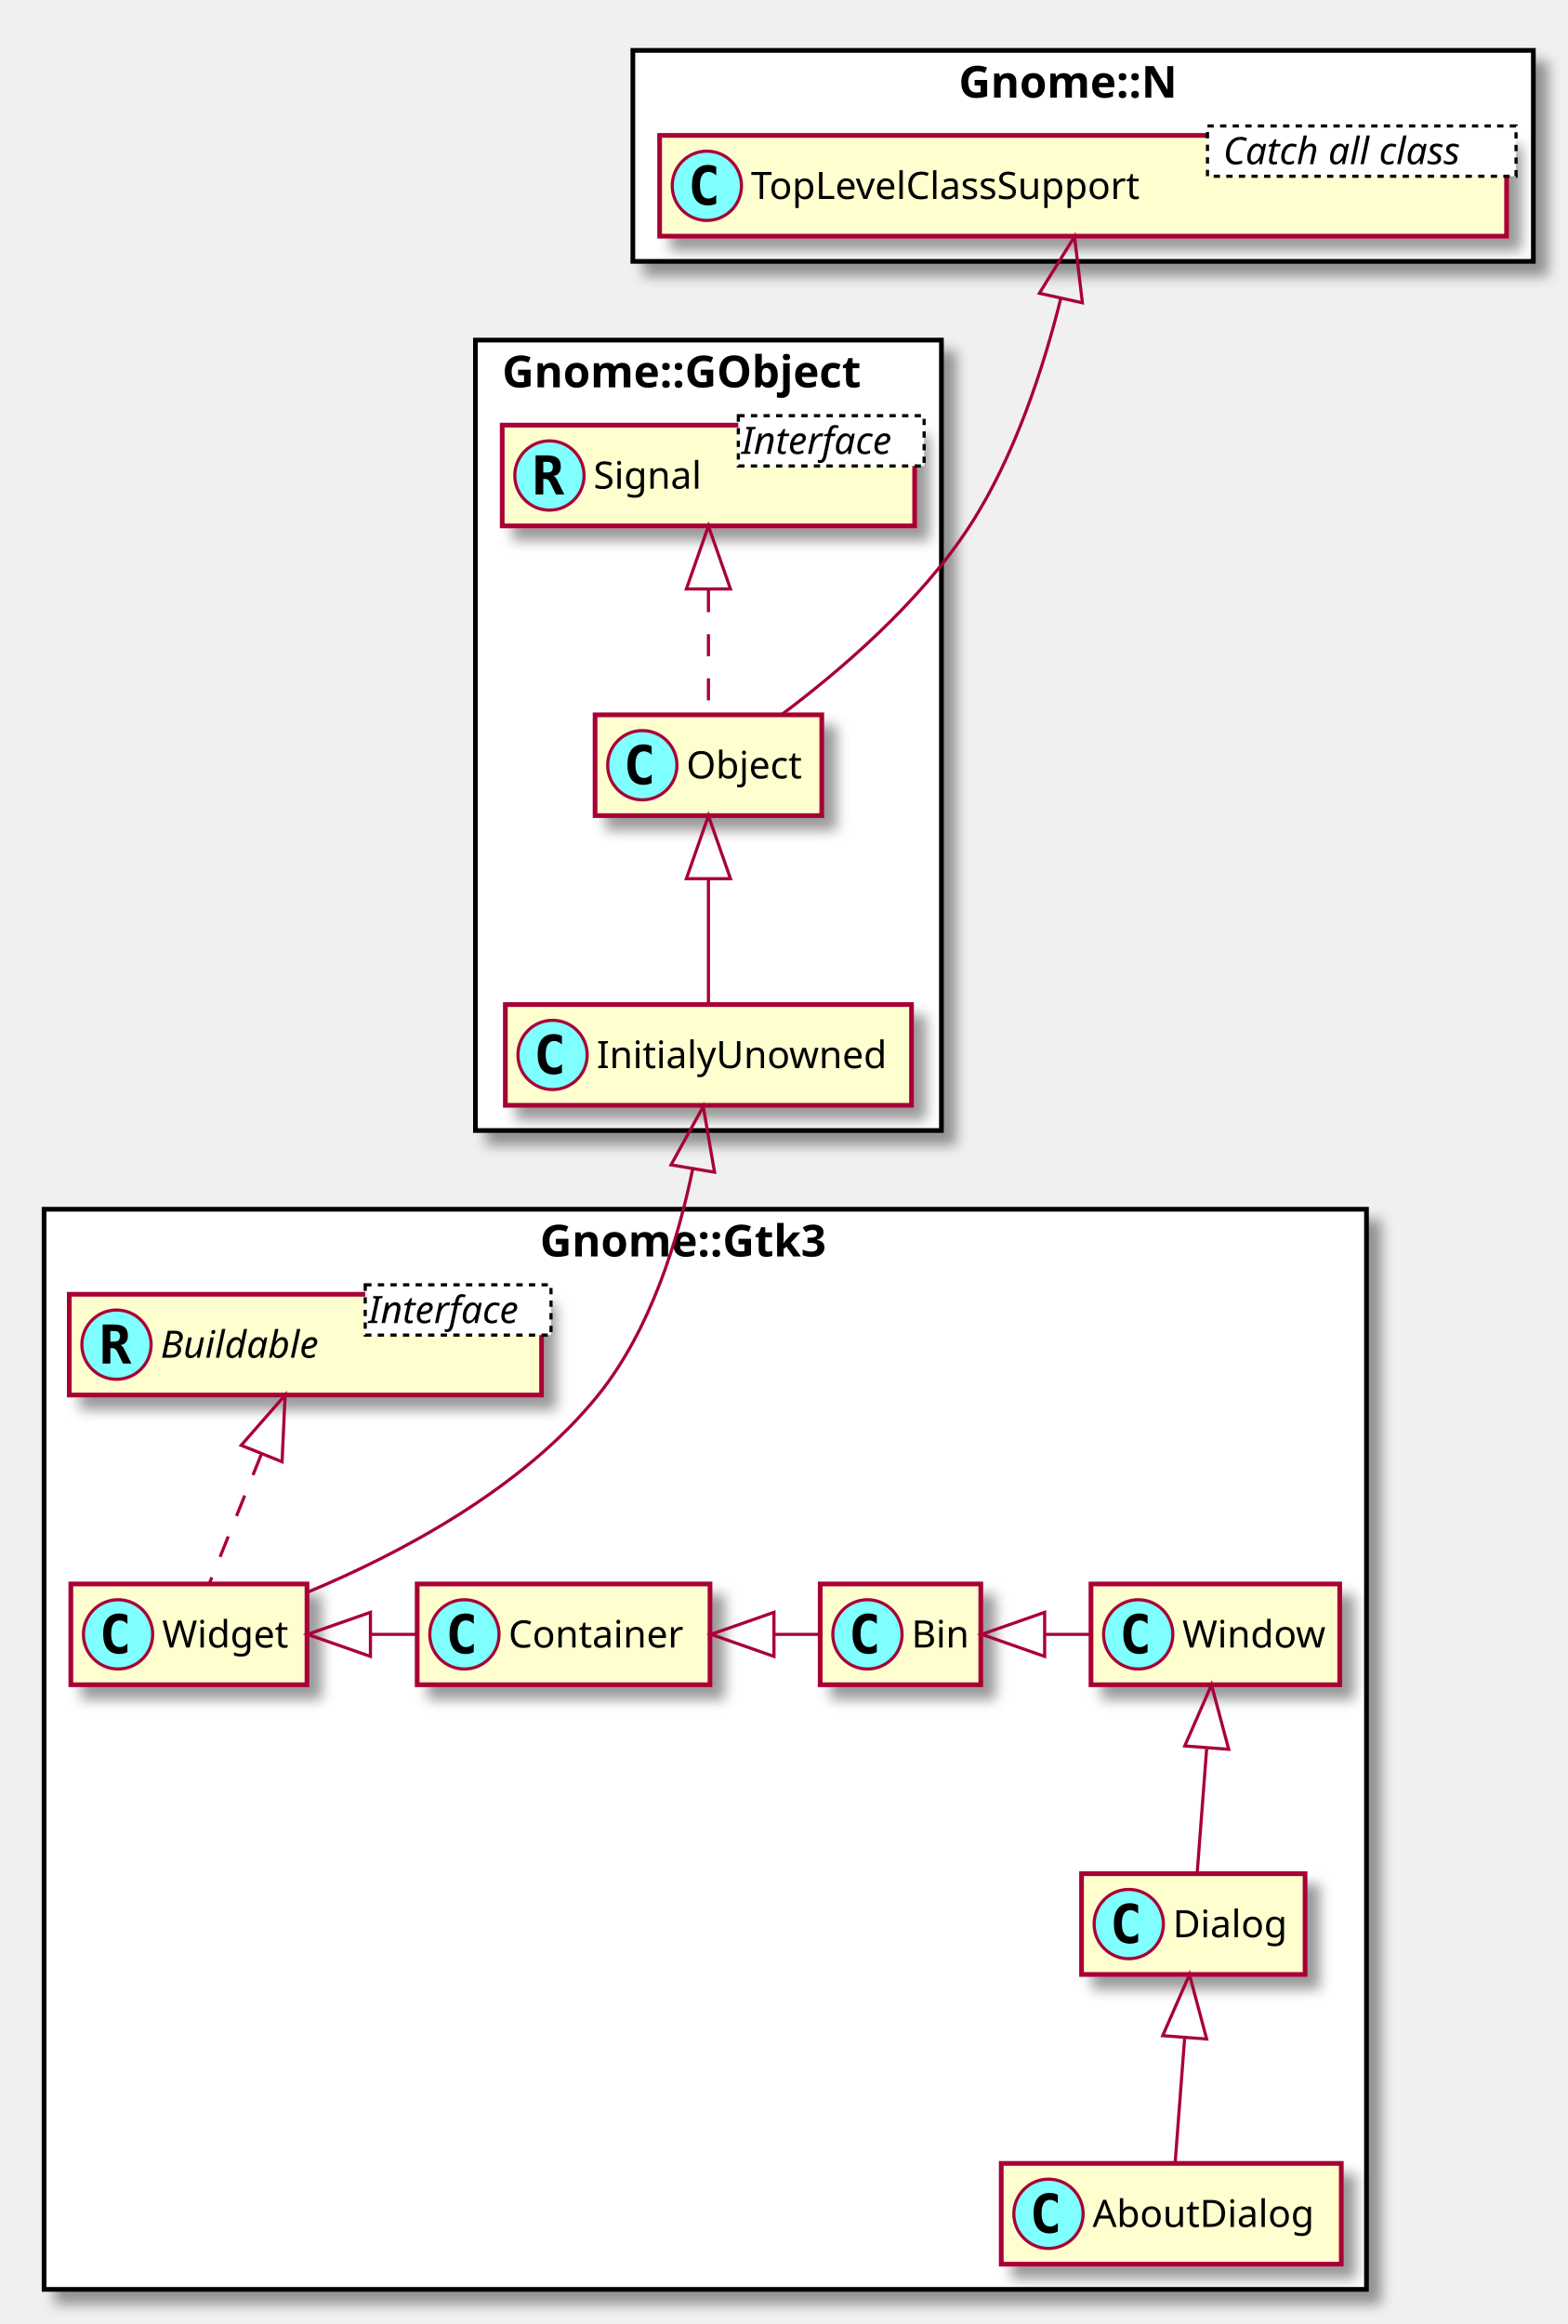
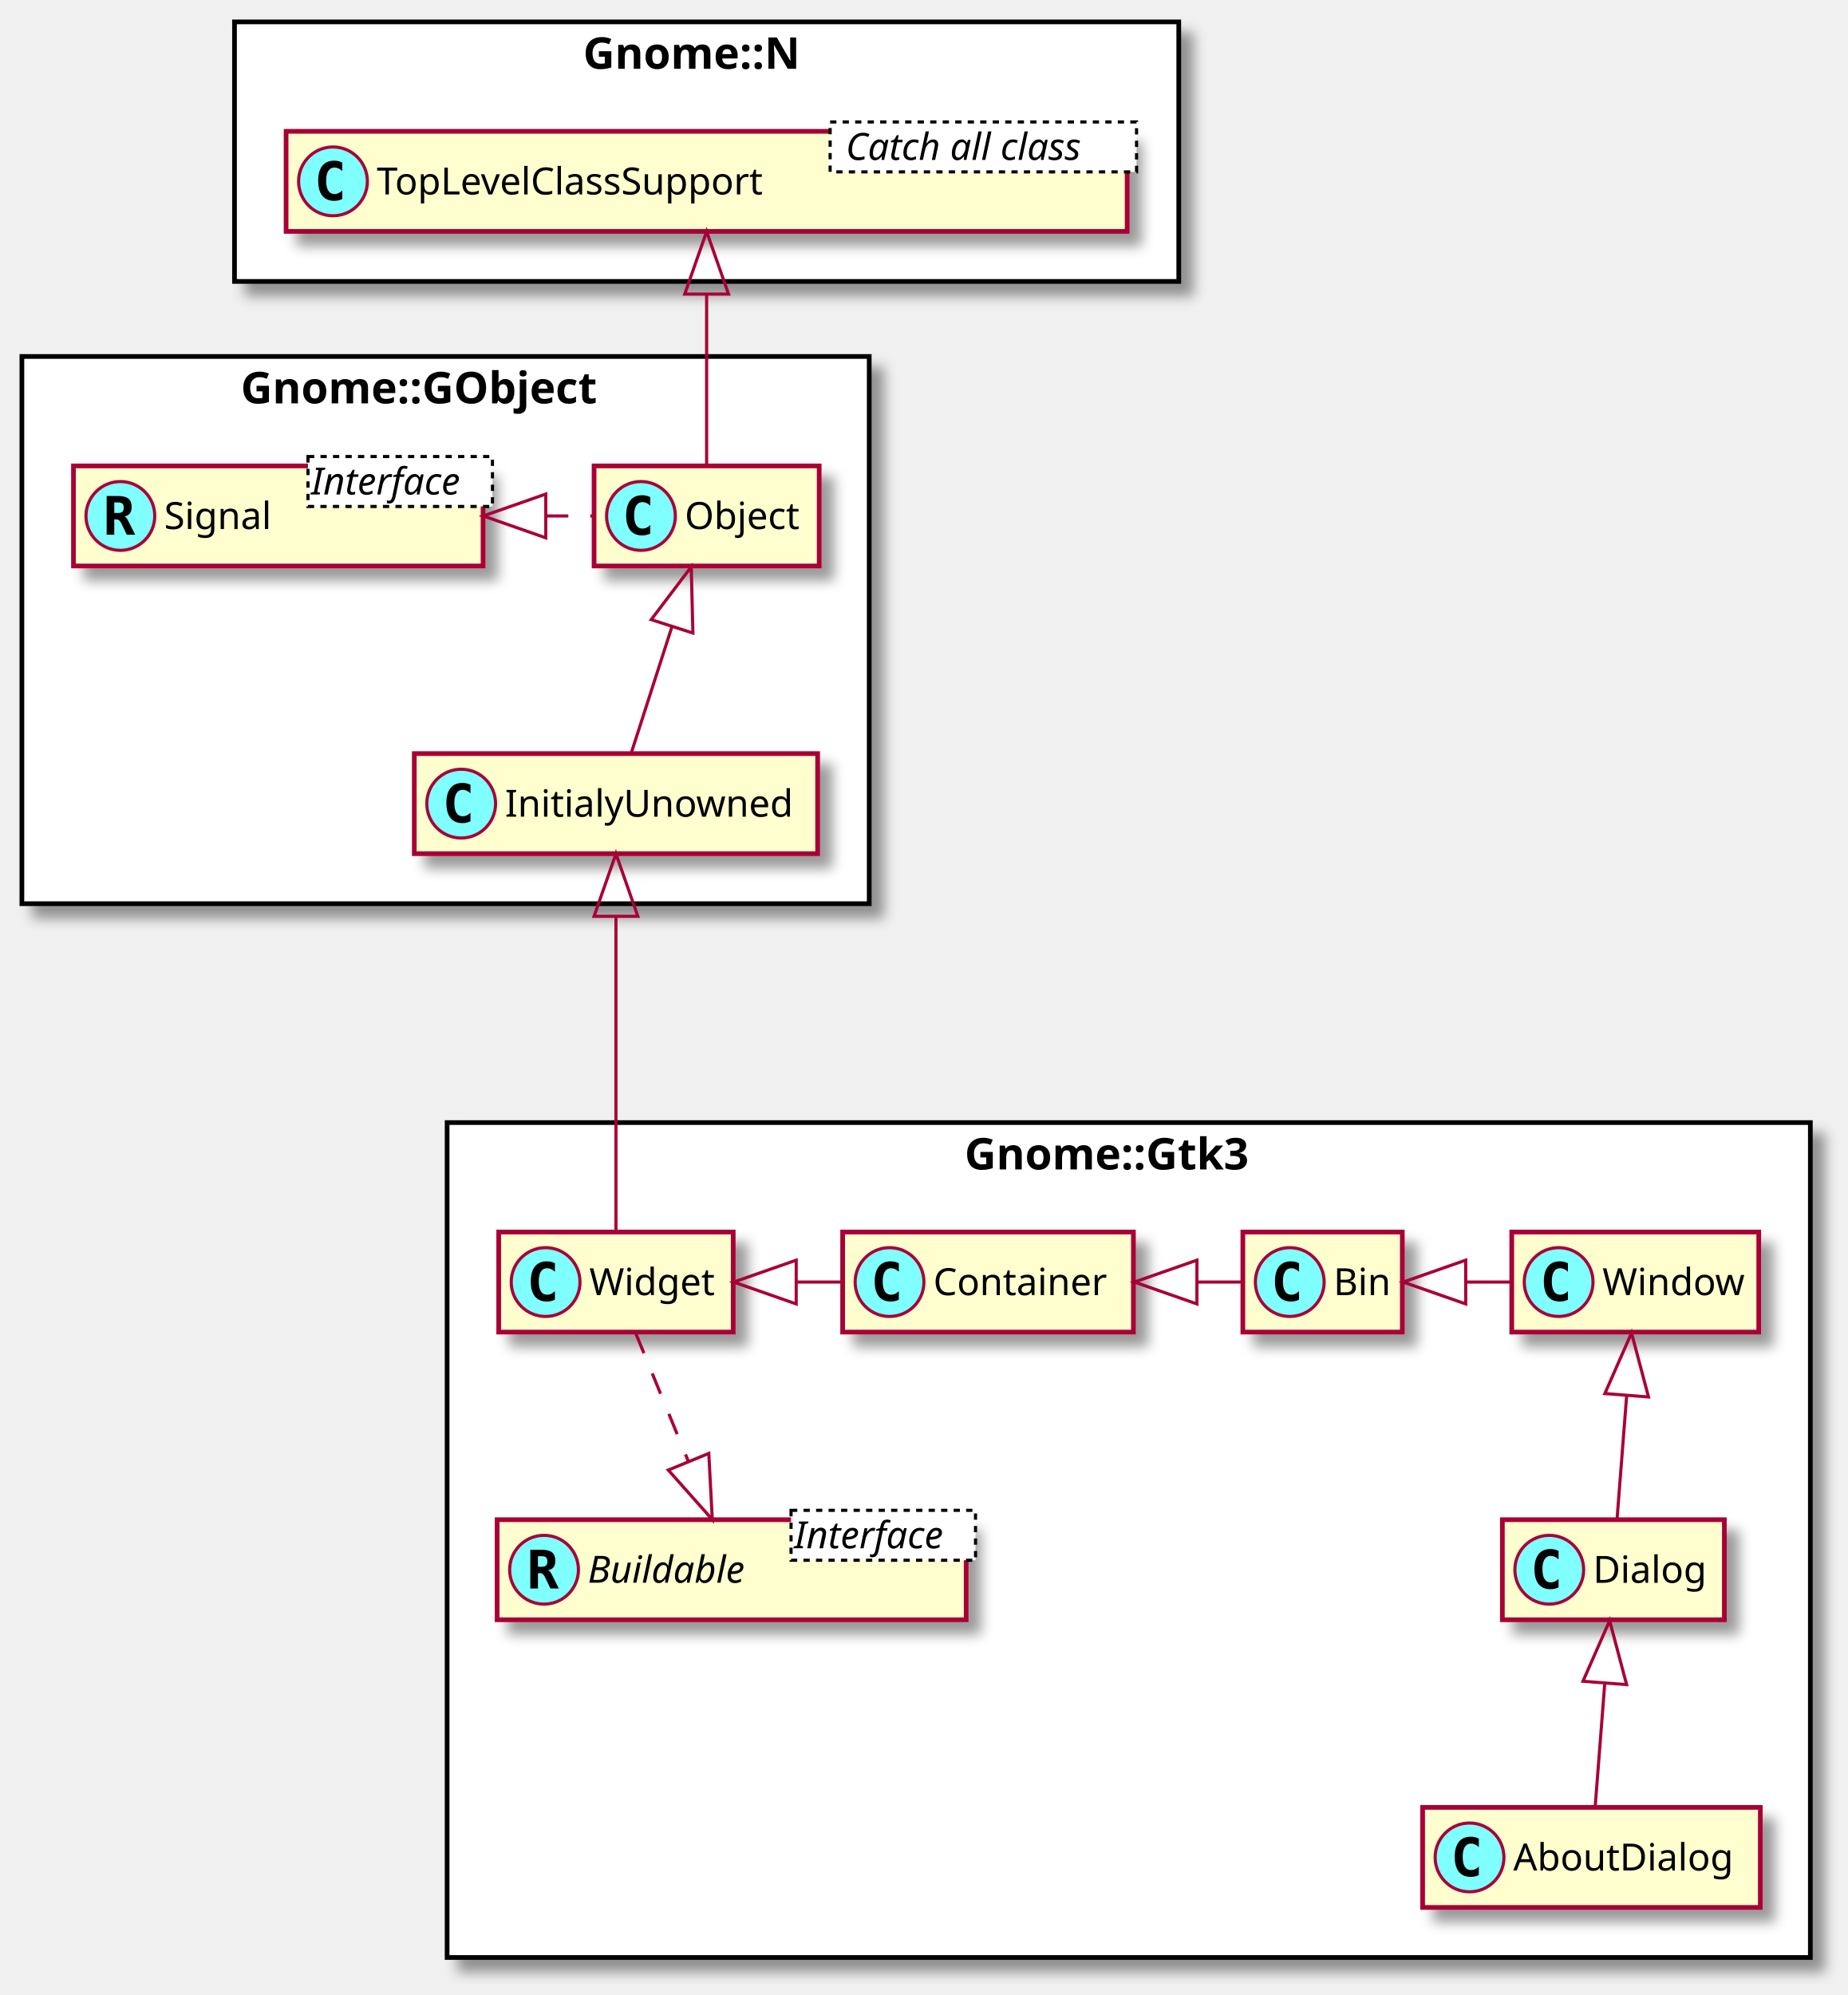
- <svg xmlns="http://www.w3.org/2000/svg" contentScriptType="application/ecmascript" contentStyleType="text/css" height="738px" preserveAspectRatio="none" style="width:498px;height:738px;" version="1.1" viewBox="0 0 498 738" width="498px" zoomAndPan="magnify">
+ <svg xmlns="http://www.w3.org/2000/svg" contentScriptType="application/ecmascript" contentStyleType="text/css" height="638px" preserveAspectRatio="none" style="width:591px;height:638px;" version="1.1" viewBox="0 0 591 638" width="591px" zoomAndPan="magnify">
  <defs>
-     <filter height="300%" id="f1ihjtsd0szcs5" width="300%" x="-1" y="-1">
+     <filter height="300%" id="f1kvd2ivq1gwho" width="300%" x="-1" y="-1">
      <feGaussianBlur result="blurOut" stdDeviation="2.0" />
      <feColorMatrix in="blurOut" result="blurOut2" type="matrix" values="0 0 0 0 0 0 0 0 0 0 0 0 0 0 0 0 0 0 .4 0" />
      <feOffset dx="4.0" dy="4.0" in="blurOut2" result="blurOut3" />
      <feBlend in="SourceGraphic" in2="blurOut3" mode="normal" />
    </filter>
  </defs>
  <g>
-     <rect fill="#FFFFFF" filter="url(#f1ihjtsd0szcs5)" height="67" style="stroke: #000000; stroke-width: 1.5;" width="286" x="201" y="16" />
-     <text fill="#000000" font-family="sans-serif" font-size="14" font-weight="bold" lengthAdjust="spacingAndGlyphs" textLength="79" x="304.5" y="30.995">Gnome::N</text>
-     <rect fill="#FFFFFF" filter="url(#f1ihjtsd0szcs5)" height="251" style="stroke: #000000; stroke-width: 1.5;" width="148" x="151" y="108" />
-     <text fill="#000000" font-family="sans-serif" font-size="14" font-weight="bold" lengthAdjust="spacingAndGlyphs" textLength="131" x="159.5" y="122.995">Gnome::GObject</text>
-     <rect fill="#FFFFFF" filter="url(#f1ihjtsd0szcs5)" height="343" style="stroke: #000000; stroke-width: 1.5;" width="420" x="14" y="384" />
-     <text fill="#000000" font-family="sans-serif" font-size="14" font-weight="bold" lengthAdjust="spacingAndGlyphs" textLength="105" x="171.5" y="398.995">Gnome::Gtk3</text>
-     <rect fill="#FEFECE" filter="url(#f1ihjtsd0szcs5)" height="32" id="Gnome::N::TopLevelClassSupport" style="stroke: #A80036; stroke-width: 1.5;" width="269" x="209.5" y="43" />
-     <ellipse cx="224.5" cy="59" fill="#80FFFF" rx="11" ry="11" style="stroke: #A80036; stroke-width: 1.0;" />
-     <path d="M227.469,64.641 Q226.891,64.938 226.25,65.078 Q225.609,65.234 224.906,65.234 Q222.406,65.234 221.078,63.594 Q219.766,61.938 219.766,58.812 Q219.766,55.688 221.078,54.031 Q222.406,52.375 224.906,52.375 Q225.609,52.375 226.25,52.531 Q226.906,52.688 227.469,52.984 L227.469,55.703 Q226.844,55.125 226.25,54.859 Q225.656,54.578 225.031,54.578 Q223.688,54.578 223,55.656 Q222.312,56.719 222.312,58.812 Q222.312,60.906 223,61.984 Q223.688,63.047 225.031,63.047 Q225.656,63.047 226.25,62.781 Q226.844,62.5 227.469,61.922 L227.469,64.641 Z " />
-     <text fill="#000000" font-family="sans-serif" font-size="12" lengthAdjust="spacingAndGlyphs" textLength="137" x="238.5" y="63.181">TopLevelClassSupport</text>
-     <rect fill="#FFFFFF" height="15.969" style="stroke: #000000; stroke-width: 1.0; stroke-dasharray: 2.0,2.0;" width="98" x="383.5" y="40" />
-     <text fill="#000000" font-family="sans-serif" font-size="12" font-style="italic" lengthAdjust="spacingAndGlyphs" textLength="88" x="388.5" y="52.139">Catch all class</text>
-     <rect fill="#FEFECE" filter="url(#f1ihjtsd0szcs5)" height="32" id="Gnome::GObject::Signal" style="stroke: #A80036; stroke-width: 1.5;" width="131" x="159.5" y="135" />
-     <ellipse cx="174.5" cy="151" fill="#80FFFF" rx="11" ry="11" style="stroke: #A80036; stroke-width: 1.0;" />
-     <path d="M175.703,151.141 Q176.062,151.219 176.328,151.5 Q176.609,151.766 177,152.547 L179.234,157 L176.547,157 L175.047,153.875 Q174.984,153.734 174.875,153.5 Q174.219,152.109 173.328,152.109 L172.547,152.109 L172.547,157 L170.109,157 L170.109,144.609 L173.641,144.609 Q176.031,144.609 177.062,145.453 Q178.109,146.297 178.109,148.203 Q178.109,149.484 177.484,150.25 Q176.875,151 175.703,151.141 Z M172.547,146.672 L172.547,150.047 L173.703,150.047 Q174.719,150.047 175.141,149.656 Q175.578,149.25 175.578,148.344 Q175.578,147.453 175.141,147.062 Q174.719,146.672 173.703,146.672 L172.547,146.672 Z " />
-     <text fill="#000000" font-family="sans-serif" font-size="12" lengthAdjust="spacingAndGlyphs" textLength="38" x="188.5" y="155.181">Signal</text>
-     <rect fill="#FFFFFF" height="15.969" style="stroke: #000000; stroke-width: 1.0; stroke-dasharray: 2.0,2.0;" width="59" x="234.5" y="132" />
-     <text fill="#000000" font-family="sans-serif" font-size="12" font-style="italic" lengthAdjust="spacingAndGlyphs" textLength="57" x="235.5" y="144.139">Interface</text>
-     <rect fill="#FEFECE" filter="url(#f1ihjtsd0szcs5)" height="32" id="Gnome::GObject::Object" style="stroke: #A80036; stroke-width: 1.5;" width="72" x="189" y="227" />
-     <ellipse cx="204" cy="243" fill="#80FFFF" rx="11" ry="11" style="stroke: #A80036; stroke-width: 1.0;" />
-     <path d="M206.969,248.641 Q206.391,248.938 205.75,249.078 Q205.109,249.234 204.406,249.234 Q201.906,249.234 200.578,247.594 Q199.266,245.938 199.266,242.812 Q199.266,239.688 200.578,238.031 Q201.906,236.375 204.406,236.375 Q205.109,236.375 205.75,236.531 Q206.406,236.688 206.969,236.984 L206.969,239.703 Q206.344,239.125 205.75,238.859 Q205.156,238.578 204.531,238.578 Q203.188,238.578 202.5,239.656 Q201.812,240.719 201.812,242.812 Q201.812,244.906 202.5,245.984 Q203.188,247.047 204.531,247.047 Q205.156,247.047 205.75,246.781 Q206.344,246.5 206.969,245.922 L206.969,248.641 Z " />
-     <text fill="#000000" font-family="sans-serif" font-size="12" lengthAdjust="spacingAndGlyphs" textLength="40" x="218" y="247.181">Object</text>
-     <rect fill="#FEFECE" filter="url(#f1ihjtsd0szcs5)" height="32" id="Gnome::GObject::InitialyUnowned" style="stroke: #A80036; stroke-width: 1.5;" width="129" x="160.5" y="319" />
-     <ellipse cx="175.5" cy="335" fill="#80FFFF" rx="11" ry="11" style="stroke: #A80036; stroke-width: 1.0;" />
-     <path d="M178.469,340.641 Q177.891,340.938 177.25,341.078 Q176.609,341.234 175.906,341.234 Q173.406,341.234 172.078,339.594 Q170.766,337.938 170.766,334.812 Q170.766,331.688 172.078,330.031 Q173.406,328.375 175.906,328.375 Q176.609,328.375 177.25,328.531 Q177.906,328.688 178.469,328.984 L178.469,331.703 Q177.844,331.125 177.25,330.859 Q176.656,330.578 176.031,330.578 Q174.688,330.578 174,331.656 Q173.312,332.719 173.312,334.812 Q173.312,336.906 174,337.984 Q174.688,339.047 176.031,339.047 Q176.656,339.047 177.25,338.781 Q177.844,338.5 178.469,337.922 L178.469,340.641 Z " />
-     <text fill="#000000" font-family="sans-serif" font-size="12" lengthAdjust="spacingAndGlyphs" textLength="97" x="189.5" y="339.181">InitialyUnowned</text>
-     <rect fill="#FEFECE" filter="url(#f1ihjtsd0szcs5)" height="32" id="Gnome::Gtk3::Buildable" style="stroke: #A80036; stroke-width: 1.5;" width="150" x="22" y="411" />
-     <ellipse cx="37" cy="427" fill="#80FFFF" rx="11" ry="11" style="stroke: #A80036; stroke-width: 1.0;" />
-     <path d="M38.203,427.141 Q38.562,427.219 38.828,427.5 Q39.109,427.766 39.5,428.547 L41.734,433 L39.047,433 L37.547,429.875 Q37.484,429.734 37.375,429.5 Q36.719,428.109 35.828,428.109 L35.047,428.109 L35.047,433 L32.609,433 L32.609,420.609 L36.141,420.609 Q38.531,420.609 39.562,421.453 Q40.609,422.297 40.609,424.203 Q40.609,425.484 39.984,426.25 Q39.375,427 38.203,427.141 Z M35.047,422.672 L35.047,426.047 L36.203,426.047 Q37.219,426.047 37.641,425.656 Q38.078,425.25 38.078,424.344 Q38.078,423.453 37.641,423.062 Q37.219,422.672 36.203,422.672 L35.047,422.672 Z " />
-     <text fill="#000000" font-family="sans-serif" font-size="12" font-style="italic" lengthAdjust="spacingAndGlyphs" textLength="57" x="51" y="431.154">Buildable</text>
-     <rect fill="#FFFFFF" height="15.969" style="stroke: #000000; stroke-width: 1.0; stroke-dasharray: 2.0,2.0;" width="59" x="116" y="408" />
-     <text fill="#000000" font-family="sans-serif" font-size="12" font-style="italic" lengthAdjust="spacingAndGlyphs" textLength="57" x="117" y="420.139">Interface</text>
-     <rect fill="#FEFECE" filter="url(#f1ihjtsd0szcs5)" height="32" id="Gnome::Gtk3::Widget" style="stroke: #A80036; stroke-width: 1.5;" width="75" x="22.5" y="503" />
-     <ellipse cx="37.5" cy="519" fill="#80FFFF" rx="11" ry="11" style="stroke: #A80036; stroke-width: 1.0;" />
-     <path d="M40.469,524.641 Q39.891,524.938 39.25,525.078 Q38.609,525.234 37.906,525.234 Q35.406,525.234 34.078,523.594 Q32.766,521.938 32.766,518.812 Q32.766,515.688 34.078,514.031 Q35.406,512.375 37.906,512.375 Q38.609,512.375 39.25,512.531 Q39.906,512.688 40.469,512.984 L40.469,515.703 Q39.844,515.125 39.25,514.859 Q38.656,514.578 38.031,514.578 Q36.688,514.578 36,515.656 Q35.312,516.719 35.312,518.812 Q35.312,520.906 36,521.984 Q36.688,523.047 38.031,523.047 Q38.656,523.047 39.25,522.781 Q39.844,522.5 40.469,521.922 L40.469,524.641 Z " />
-     <text fill="#000000" font-family="sans-serif" font-size="12" lengthAdjust="spacingAndGlyphs" textLength="43" x="51.5" y="523.181">Widget</text>
-     <rect fill="#FEFECE" filter="url(#f1ihjtsd0szcs5)" height="32" id="Gnome::Gtk3::Container" style="stroke: #A80036; stroke-width: 1.5;" width="93" x="132.5" y="503" />
-     <ellipse cx="147.5" cy="519" fill="#80FFFF" rx="11" ry="11" style="stroke: #A80036; stroke-width: 1.0;" />
-     <path d="M150.469,524.641 Q149.891,524.938 149.25,525.078 Q148.609,525.234 147.906,525.234 Q145.406,525.234 144.078,523.594 Q142.766,521.938 142.766,518.812 Q142.766,515.688 144.078,514.031 Q145.406,512.375 147.906,512.375 Q148.609,512.375 149.25,512.531 Q149.906,512.688 150.469,512.984 L150.469,515.703 Q149.844,515.125 149.25,514.859 Q148.656,514.578 148.031,514.578 Q146.688,514.578 146,515.656 Q145.312,516.719 145.312,518.812 Q145.312,520.906 146,521.984 Q146.688,523.047 148.031,523.047 Q148.656,523.047 149.25,522.781 Q149.844,522.5 150.469,521.922 L150.469,524.641 Z " />
-     <text fill="#000000" font-family="sans-serif" font-size="12" lengthAdjust="spacingAndGlyphs" textLength="61" x="161.5" y="523.181">Container</text>
-     <rect fill="#FEFECE" filter="url(#f1ihjtsd0szcs5)" height="32" id="Gnome::Gtk3::Bin" style="stroke: #A80036; stroke-width: 1.5;" width="51" x="260.5" y="503" />
-     <ellipse cx="275.5" cy="519" fill="#80FFFF" rx="11" ry="11" style="stroke: #A80036; stroke-width: 1.0;" />
-     <path d="M278.469,524.641 Q277.891,524.938 277.25,525.078 Q276.609,525.234 275.906,525.234 Q273.406,525.234 272.078,523.594 Q270.766,521.938 270.766,518.812 Q270.766,515.688 272.078,514.031 Q273.406,512.375 275.906,512.375 Q276.609,512.375 277.25,512.531 Q277.906,512.688 278.469,512.984 L278.469,515.703 Q277.844,515.125 277.25,514.859 Q276.656,514.578 276.031,514.578 Q274.688,514.578 274,515.656 Q273.312,516.719 273.312,518.812 Q273.312,520.906 274,521.984 Q274.688,523.047 276.031,523.047 Q276.656,523.047 277.25,522.781 Q277.844,522.5 278.469,521.922 L278.469,524.641 Z " />
-     <text fill="#000000" font-family="sans-serif" font-size="12" lengthAdjust="spacingAndGlyphs" textLength="19" x="289.5" y="523.181">Bin</text>
-     <rect fill="#FEFECE" filter="url(#f1ihjtsd0szcs5)" height="32" id="Gnome::Gtk3::Window" style="stroke: #A80036; stroke-width: 1.5;" width="79" x="346.5" y="503" />
-     <ellipse cx="361.5" cy="519" fill="#80FFFF" rx="11" ry="11" style="stroke: #A80036; stroke-width: 1.0;" />
-     <path d="M364.469,524.641 Q363.891,524.938 363.25,525.078 Q362.609,525.234 361.906,525.234 Q359.406,525.234 358.078,523.594 Q356.766,521.938 356.766,518.812 Q356.766,515.688 358.078,514.031 Q359.406,512.375 361.906,512.375 Q362.609,512.375 363.25,512.531 Q363.906,512.688 364.469,512.984 L364.469,515.703 Q363.844,515.125 363.25,514.859 Q362.656,514.578 362.031,514.578 Q360.688,514.578 360,515.656 Q359.312,516.719 359.312,518.812 Q359.312,520.906 360,521.984 Q360.688,523.047 362.031,523.047 Q362.656,523.047 363.25,522.781 Q363.844,522.5 364.469,521.922 L364.469,524.641 Z " />
-     <text fill="#000000" font-family="sans-serif" font-size="12" lengthAdjust="spacingAndGlyphs" textLength="47" x="375.5" y="523.181">Window</text>
-     <rect fill="#FEFECE" filter="url(#f1ihjtsd0szcs5)" height="32" id="Gnome::Gtk3::Dialog" style="stroke: #A80036; stroke-width: 1.5;" width="71" x="343.5" y="595" />
-     <ellipse cx="358.5" cy="611" fill="#80FFFF" rx="11" ry="11" style="stroke: #A80036; stroke-width: 1.0;" />
-     <path d="M361.469,616.641 Q360.891,616.938 360.25,617.078 Q359.609,617.234 358.906,617.234 Q356.406,617.234 355.078,615.594 Q353.766,613.938 353.766,610.812 Q353.766,607.688 355.078,606.031 Q356.406,604.375 358.906,604.375 Q359.609,604.375 360.25,604.531 Q360.906,604.688 361.469,604.984 L361.469,607.703 Q360.844,607.125 360.25,606.859 Q359.656,606.578 359.031,606.578 Q357.688,606.578 357,607.656 Q356.312,608.719 356.312,610.812 Q356.312,612.906 357,613.984 Q357.688,615.047 359.031,615.047 Q359.656,615.047 360.25,614.781 Q360.844,614.5 361.469,613.922 L361.469,616.641 Z " />
-     <text fill="#000000" font-family="sans-serif" font-size="12" lengthAdjust="spacingAndGlyphs" textLength="39" x="372.5" y="615.181">Dialog</text>
-     <rect fill="#FEFECE" filter="url(#f1ihjtsd0szcs5)" height="32" id="Gnome::Gtk3::AboutDialog" style="stroke: #A80036; stroke-width: 1.5;" width="108" x="318" y="687" />
-     <ellipse cx="333" cy="703" fill="#80FFFF" rx="11" ry="11" style="stroke: #A80036; stroke-width: 1.0;" />
-     <path d="M335.969,708.641 Q335.391,708.938 334.75,709.078 Q334.109,709.234 333.406,709.234 Q330.906,709.234 329.578,707.594 Q328.266,705.938 328.266,702.812 Q328.266,699.688 329.578,698.031 Q330.906,696.375 333.406,696.375 Q334.109,696.375 334.75,696.531 Q335.406,696.688 335.969,696.984 L335.969,699.703 Q335.344,699.125 334.75,698.859 Q334.156,698.578 333.531,698.578 Q332.188,698.578 331.5,699.656 Q330.812,700.719 330.812,702.812 Q330.812,704.906 331.5,705.984 Q332.188,707.047 333.531,707.047 Q334.156,707.047 334.75,706.781 Q335.344,706.5 335.969,705.922 L335.969,708.641 Z " />
-     <text fill="#000000" font-family="sans-serif" font-size="12" lengthAdjust="spacingAndGlyphs" textLength="76" x="347" y="707.181">AboutDialog</text>
-     <path d="M336.932,94.691 C331.432,116.766 322.281,144.99 308,167 C292.26,191.257 266.979,212.868 248.449,226.786 " fill="none" id="Gnome::N::TopLevelClassSupport-Gnome::GObject::Object" style="stroke: #A80036; stroke-width: 1.0;" />
-     <polygon fill="none" points="330.107,93.133,341.271,75.123,343.775,96.164,330.107,93.133" style="stroke: #A80036; stroke-width: 1.0;" />
-     <path d="M225,279.405 C225,293.079 225,307.937 225,318.85 " fill="none" id="Gnome::GObject::Object-Gnome::GObject::InitialyUnowned" style="stroke: #A80036; stroke-width: 1.0;" />
-     <polygon fill="none" points="218,279.025,225,259.025,232,279.025,218,279.025" style="stroke: #A80036; stroke-width: 1.0;" />
-     <path d="M225,187.405 C225,201.079 225,215.937 225,226.85 " fill="none" id="Gnome::GObject::Signal-Gnome::GObject::Object" style="stroke: #A80036; stroke-width: 1.0; stroke-dasharray: 7.0,7.0;" />
-     <polygon fill="none" points="218,187.025,225,167.025,232,187.025,218,187.025" style="stroke: #A80036; stroke-width: 1.0;" />
-     <path d="M220.031,371.087 C215.397,393.714 206.582,422.393 190,443 C165.907,472.941 126.619,493.556 97.53,505.683 " fill="none" id="Gnome::GObject::InitialyUnowned-Gnome::Gtk3::Widget" style="stroke: #A80036; stroke-width: 1.0;" />
-     <polygon fill="none" points="213.13,369.914,223.358,351.356,226.935,372.242,213.13,369.914" style="stroke: #A80036; stroke-width: 1.0;" />
-     <path d="M117.677,519 C122.547,519 127.418,519 132.289,519 " fill="none" id="Gnome::Gtk3::Widget-Gnome::Gtk3::Container" style="stroke: #A80036; stroke-width: 1.0;" />
-     <polygon fill="none" points="117.652,526,97.652,519,117.652,512,117.652,526" style="stroke: #A80036; stroke-width: 1.0;" />
-     <path d="M245.925,519 C250.663,519 255.4,519 260.138,519 " fill="none" id="Gnome::Gtk3::Container-Gnome::Gtk3::Bin" style="stroke: #A80036; stroke-width: 1.0;" />
-     <polygon fill="none" points="245.812,526,225.812,519,245.812,512,245.812,526" style="stroke: #A80036; stroke-width: 1.0;" />
-     <path d="M331.996,519 C336.758,519 341.52,519 346.281,519 " fill="none" id="Gnome::Gtk3::Bin-Gnome::Gtk3::Window" style="stroke: #A80036; stroke-width: 1.0;" />
-     <polygon fill="none" points="331.781,526,311.781,519,331.781,512,331.781,526" style="stroke: #A80036; stroke-width: 1.0;" />
-     <path d="M383.23,555.405 C382.19,569.079 381.059,583.937 380.229,594.85 " fill="none" id="Gnome::Gtk3::Window-Gnome::Gtk3::Dialog" style="stroke: #A80036; stroke-width: 1.0;" />
-     <polygon fill="none" points="376.283,554.436,384.781,535.025,390.243,555.499,376.283,554.436" style="stroke: #A80036; stroke-width: 1.0;" />
-     <path d="M376.23,647.405 C375.19,661.079 374.059,675.937 373.229,686.85 " fill="none" id="Gnome::Gtk3::Dialog-Gnome::Gtk3::AboutDialog" style="stroke: #A80036; stroke-width: 1.0;" />
-     <polygon fill="none" points="369.283,646.436,377.781,627.025,383.243,647.499,369.283,646.436" style="stroke: #A80036; stroke-width: 1.0;" />
-     <path d="M82.953,461.927 C77.294,476 71.043,491.542 66.495,502.85 " fill="none" id="Gnome::Gtk3::Buildable-Gnome::Gtk3::Widget" style="stroke: #A80036; stroke-width: 1.0; stroke-dasharray: 7.0,7.0;" />
-     <polygon fill="none" points="76.598,458.969,90.555,443.025,89.587,464.193,76.598,458.969" style="stroke: #A80036; stroke-width: 1.0;" />
+     <rect fill="#FFFFFF" filter="url(#f1kvd2ivq1gwho)" height="83" style="stroke: #000000; stroke-width: 1.5;" width="302" x="75" y="7" />
+     <text fill="#000000" font-family="sans-serif" font-size="14" font-weight="bold" lengthAdjust="spacingAndGlyphs" textLength="79" x="186.5" y="21.995">Gnome::N</text>
+     <rect fill="#FFFFFF" filter="url(#f1kvd2ivq1gwho)" height="175" style="stroke: #000000; stroke-width: 1.5;" width="271" x="7" y="114" />
+     <text fill="#000000" font-family="sans-serif" font-size="14" font-weight="bold" lengthAdjust="spacingAndGlyphs" textLength="131" x="77" y="128.995">Gnome::GObject</text>
+     <rect fill="#FFFFFF" filter="url(#f1kvd2ivq1gwho)" height="267" style="stroke: #000000; stroke-width: 1.5;" width="436" x="143" y="359" />
+     <text fill="#000000" font-family="sans-serif" font-size="14" font-weight="bold" lengthAdjust="spacingAndGlyphs" textLength="105" x="308.5" y="373.995">Gnome::Gtk3</text>
+     <rect codeLine="8" fill="#FEFECE" filter="url(#f1kvd2ivq1gwho)" height="32" id="Gnome::N::TopLevelClassSupport" style="stroke: #A80036; stroke-width: 1.5;" width="269" x="91.5" y="42" />
+     <ellipse cx="106.5" cy="58" fill="#80FFFF" rx="11" ry="11" style="stroke: #A80036; stroke-width: 1.0;" />
+     <path d="M109.469,63.641 Q108.891,63.938 108.25,64.078 Q107.609,64.234 106.906,64.234 Q104.406,64.234 103.078,62.594 Q101.766,60.938 101.766,57.812 Q101.766,54.688 103.078,53.031 Q104.406,51.375 106.906,51.375 Q107.609,51.375 108.25,51.531 Q108.906,51.688 109.469,51.984 L109.469,54.703 Q108.844,54.125 108.25,53.859 Q107.656,53.578 107.031,53.578 Q105.688,53.578 105,54.656 Q104.312,55.719 104.312,57.812 Q104.312,59.906 105,60.984 Q105.688,62.047 107.031,62.047 Q107.656,62.047 108.25,61.781 Q108.844,61.5 109.469,60.922 L109.469,63.641 Z " />
+     <text fill="#000000" font-family="sans-serif" font-size="12" lengthAdjust="spacingAndGlyphs" textLength="137" x="120.5" y="62.181">TopLevelClassSupport</text>
+     <rect fill="#FFFFFF" height="15.969" style="stroke: #000000; stroke-width: 1.0; stroke-dasharray: 2.0,2.0;" width="98" x="265.5" y="39" />
+     <text fill="#000000" font-family="sans-serif" font-size="12" font-style="italic" lengthAdjust="spacingAndGlyphs" textLength="88" x="270.5" y="51.139">Catch all class</text>
+     <rect codeLine="11" fill="#FEFECE" filter="url(#f1kvd2ivq1gwho)" height="32" id="Gnome::GObject::Signal" style="stroke: #A80036; stroke-width: 1.5;" width="131" x="23.5" y="149" />
+     <ellipse cx="38.5" cy="165" fill="#80FFFF" rx="11" ry="11" style="stroke: #A80036; stroke-width: 1.0;" />
+     <path d="M39.703,165.141 Q40.062,165.219 40.328,165.5 Q40.609,165.766 41,166.547 L43.234,171 L40.547,171 L39.047,167.875 Q38.984,167.734 38.875,167.5 Q38.219,166.109 37.328,166.109 L36.547,166.109 L36.547,171 L34.109,171 L34.109,158.609 L37.641,158.609 Q40.031,158.609 41.062,159.453 Q42.109,160.297 42.109,162.203 Q42.109,163.484 41.484,164.25 Q40.875,165 39.703,165.141 Z M36.547,160.672 L36.547,164.047 L37.703,164.047 Q38.719,164.047 39.141,163.656 Q39.578,163.25 39.578,162.344 Q39.578,161.453 39.141,161.062 Q38.719,160.672 37.703,160.672 L36.547,160.672 Z " />
+     <text fill="#000000" font-family="sans-serif" font-size="12" lengthAdjust="spacingAndGlyphs" textLength="38" x="52.5" y="169.181">Signal</text>
+     <rect fill="#FFFFFF" height="15.969" style="stroke: #000000; stroke-width: 1.0; stroke-dasharray: 2.0,2.0;" width="59" x="98.5" y="146" />
+     <text fill="#000000" font-family="sans-serif" font-size="12" font-style="italic" lengthAdjust="spacingAndGlyphs" textLength="57" x="99.5" y="158.139">Interface</text>
+     <rect fill="#FEFECE" filter="url(#f1kvd2ivq1gwho)" height="32" id="Gnome::GObject::Object" style="stroke: #A80036; stroke-width: 1.5;" width="72" x="190" y="149" />
+     <ellipse cx="205" cy="165" fill="#80FFFF" rx="11" ry="11" style="stroke: #A80036; stroke-width: 1.0;" />
+     <path d="M207.969,170.641 Q207.391,170.938 206.75,171.078 Q206.109,171.234 205.406,171.234 Q202.906,171.234 201.578,169.594 Q200.266,167.938 200.266,164.812 Q200.266,161.688 201.578,160.031 Q202.906,158.375 205.406,158.375 Q206.109,158.375 206.75,158.531 Q207.406,158.688 207.969,158.984 L207.969,161.703 Q207.344,161.125 206.75,160.859 Q206.156,160.578 205.531,160.578 Q204.188,160.578 203.5,161.656 Q202.812,162.719 202.812,164.812 Q202.812,166.906 203.5,167.984 Q204.188,169.047 205.531,169.047 Q206.156,169.047 206.75,168.781 Q207.344,168.5 207.969,167.922 L207.969,170.641 Z " />
+     <text fill="#000000" font-family="sans-serif" font-size="12" lengthAdjust="spacingAndGlyphs" textLength="40" x="219" y="169.181">Object</text>
+     <rect fill="#FEFECE" filter="url(#f1kvd2ivq1gwho)" height="32" id="Gnome::GObject::InitialyUnowned" style="stroke: #A80036; stroke-width: 1.5;" width="129" x="132.5" y="241" />
+     <ellipse cx="147.5" cy="257" fill="#80FFFF" rx="11" ry="11" style="stroke: #A80036; stroke-width: 1.0;" />
+     <path d="M150.469,262.641 Q149.891,262.938 149.25,263.078 Q148.609,263.234 147.906,263.234 Q145.406,263.234 144.078,261.594 Q142.766,259.938 142.766,256.812 Q142.766,253.688 144.078,252.031 Q145.406,250.375 147.906,250.375 Q148.609,250.375 149.25,250.531 Q149.906,250.688 150.469,250.984 L150.469,253.703 Q149.844,253.125 149.25,252.859 Q148.656,252.578 148.031,252.578 Q146.688,252.578 146,253.656 Q145.312,254.719 145.312,256.812 Q145.312,258.906 146,259.984 Q146.688,261.047 148.031,261.047 Q148.656,261.047 149.25,260.781 Q149.844,260.5 150.469,259.922 L150.469,262.641 Z " />
+     <text fill="#000000" font-family="sans-serif" font-size="12" lengthAdjust="spacingAndGlyphs" textLength="97" x="161.5" y="261.181">InitialyUnowned</text>
+     <rect codeLine="14" fill="#FEFECE" filter="url(#f1kvd2ivq1gwho)" height="32" id="Gnome::Gtk3::Buildable" style="stroke: #A80036; stroke-width: 1.5;" width="150" x="159" y="486" />
+     <ellipse cx="174" cy="502" fill="#80FFFF" rx="11" ry="11" style="stroke: #A80036; stroke-width: 1.0;" />
+     <path d="M175.203,502.141 Q175.562,502.219 175.828,502.5 Q176.109,502.766 176.5,503.547 L178.734,508 L176.047,508 L174.547,504.875 Q174.484,504.734 174.375,504.5 Q173.719,503.109 172.828,503.109 L172.047,503.109 L172.047,508 L169.609,508 L169.609,495.609 L173.141,495.609 Q175.531,495.609 176.562,496.453 Q177.609,497.297 177.609,499.203 Q177.609,500.484 176.984,501.25 Q176.375,502 175.203,502.141 Z M172.047,497.672 L172.047,501.047 L173.203,501.047 Q174.219,501.047 174.641,500.656 Q175.078,500.25 175.078,499.344 Q175.078,498.453 174.641,498.062 Q174.219,497.672 173.203,497.672 L172.047,497.672 Z " />
+     <text fill="#000000" font-family="sans-serif" font-size="12" font-style="italic" lengthAdjust="spacingAndGlyphs" textLength="57" x="188" y="506.154">Buildable</text>
+     <rect fill="#FFFFFF" height="15.969" style="stroke: #000000; stroke-width: 1.0; stroke-dasharray: 2.0,2.0;" width="59" x="253" y="483" />
+     <text fill="#000000" font-family="sans-serif" font-size="12" font-style="italic" lengthAdjust="spacingAndGlyphs" textLength="57" x="254" y="495.139">Interface</text>
+     <rect fill="#FEFECE" filter="url(#f1kvd2ivq1gwho)" height="32" id="Gnome::Gtk3::Widget" style="stroke: #A80036; stroke-width: 1.5;" width="75" x="159.5" y="394" />
+     <ellipse cx="174.5" cy="410" fill="#80FFFF" rx="11" ry="11" style="stroke: #A80036; stroke-width: 1.0;" />
+     <path d="M177.469,415.641 Q176.891,415.938 176.25,416.078 Q175.609,416.234 174.906,416.234 Q172.406,416.234 171.078,414.594 Q169.766,412.938 169.766,409.812 Q169.766,406.688 171.078,405.031 Q172.406,403.375 174.906,403.375 Q175.609,403.375 176.25,403.531 Q176.906,403.688 177.469,403.984 L177.469,406.703 Q176.844,406.125 176.25,405.859 Q175.656,405.578 175.031,405.578 Q173.688,405.578 173,406.656 Q172.312,407.719 172.312,409.812 Q172.312,411.906 173,412.984 Q173.688,414.047 175.031,414.047 Q175.656,414.047 176.25,413.781 Q176.844,413.5 177.469,412.922 L177.469,415.641 Z " />
+     <text fill="#000000" font-family="sans-serif" font-size="12" lengthAdjust="spacingAndGlyphs" textLength="43" x="188.5" y="414.181">Widget</text>
+     <rect fill="#FEFECE" filter="url(#f1kvd2ivq1gwho)" height="32" id="Gnome::Gtk3::Container" style="stroke: #A80036; stroke-width: 1.5;" width="93" x="269.5" y="394" />
+     <ellipse cx="284.5" cy="410" fill="#80FFFF" rx="11" ry="11" style="stroke: #A80036; stroke-width: 1.0;" />
+     <path d="M287.469,415.641 Q286.891,415.938 286.25,416.078 Q285.609,416.234 284.906,416.234 Q282.406,416.234 281.078,414.594 Q279.766,412.938 279.766,409.812 Q279.766,406.688 281.078,405.031 Q282.406,403.375 284.906,403.375 Q285.609,403.375 286.25,403.531 Q286.906,403.688 287.469,403.984 L287.469,406.703 Q286.844,406.125 286.25,405.859 Q285.656,405.578 285.031,405.578 Q283.688,405.578 283,406.656 Q282.312,407.719 282.312,409.812 Q282.312,411.906 283,412.984 Q283.688,414.047 285.031,414.047 Q285.656,414.047 286.25,413.781 Q286.844,413.5 287.469,412.922 L287.469,415.641 Z " />
+     <text fill="#000000" font-family="sans-serif" font-size="12" lengthAdjust="spacingAndGlyphs" textLength="61" x="298.5" y="414.181">Container</text>
+     <rect fill="#FEFECE" filter="url(#f1kvd2ivq1gwho)" height="32" id="Gnome::Gtk3::Bin" style="stroke: #A80036; stroke-width: 1.5;" width="51" x="397.5" y="394" />
+     <ellipse cx="412.5" cy="410" fill="#80FFFF" rx="11" ry="11" style="stroke: #A80036; stroke-width: 1.0;" />
+     <path d="M415.469,415.641 Q414.891,415.938 414.25,416.078 Q413.609,416.234 412.906,416.234 Q410.406,416.234 409.078,414.594 Q407.766,412.938 407.766,409.812 Q407.766,406.688 409.078,405.031 Q410.406,403.375 412.906,403.375 Q413.609,403.375 414.25,403.531 Q414.906,403.688 415.469,403.984 L415.469,406.703 Q414.844,406.125 414.25,405.859 Q413.656,405.578 413.031,405.578 Q411.688,405.578 411,406.656 Q410.312,407.719 410.312,409.812 Q410.312,411.906 411,412.984 Q411.688,414.047 413.031,414.047 Q413.656,414.047 414.25,413.781 Q414.844,413.5 415.469,412.922 L415.469,415.641 Z " />
+     <text fill="#000000" font-family="sans-serif" font-size="12" lengthAdjust="spacingAndGlyphs" textLength="19" x="426.5" y="414.181">Bin</text>
+     <rect fill="#FEFECE" filter="url(#f1kvd2ivq1gwho)" height="32" id="Gnome::Gtk3::Window" style="stroke: #A80036; stroke-width: 1.5;" width="79" x="483.5" y="394" />
+     <ellipse cx="498.5" cy="410" fill="#80FFFF" rx="11" ry="11" style="stroke: #A80036; stroke-width: 1.0;" />
+     <path d="M501.469,415.641 Q500.891,415.938 500.25,416.078 Q499.609,416.234 498.906,416.234 Q496.406,416.234 495.078,414.594 Q493.766,412.938 493.766,409.812 Q493.766,406.688 495.078,405.031 Q496.406,403.375 498.906,403.375 Q499.609,403.375 500.25,403.531 Q500.906,403.688 501.469,403.984 L501.469,406.703 Q500.844,406.125 500.25,405.859 Q499.656,405.578 499.031,405.578 Q497.688,405.578 497,406.656 Q496.312,407.719 496.312,409.812 Q496.312,411.906 497,412.984 Q497.688,414.047 499.031,414.047 Q499.656,414.047 500.25,413.781 Q500.844,413.5 501.469,412.922 L501.469,415.641 Z " />
+     <text fill="#000000" font-family="sans-serif" font-size="12" lengthAdjust="spacingAndGlyphs" textLength="47" x="512.5" y="414.181">Window</text>
+     <rect fill="#FEFECE" filter="url(#f1kvd2ivq1gwho)" height="32" id="Gnome::Gtk3::Dialog" style="stroke: #A80036; stroke-width: 1.5;" width="71" x="480.5" y="486" />
+     <ellipse cx="495.5" cy="502" fill="#80FFFF" rx="11" ry="11" style="stroke: #A80036; stroke-width: 1.0;" />
+     <path d="M498.469,507.641 Q497.891,507.938 497.25,508.078 Q496.609,508.234 495.906,508.234 Q493.406,508.234 492.078,506.594 Q490.766,504.938 490.766,501.812 Q490.766,498.688 492.078,497.031 Q493.406,495.375 495.906,495.375 Q496.609,495.375 497.25,495.531 Q497.906,495.688 498.469,495.984 L498.469,498.703 Q497.844,498.125 497.25,497.859 Q496.656,497.578 496.031,497.578 Q494.688,497.578 494,498.656 Q493.312,499.719 493.312,501.812 Q493.312,503.906 494,504.984 Q494.688,506.047 496.031,506.047 Q496.656,506.047 497.25,505.781 Q497.844,505.5 498.469,504.922 L498.469,507.641 Z " />
+     <text fill="#000000" font-family="sans-serif" font-size="12" lengthAdjust="spacingAndGlyphs" textLength="39" x="509.5" y="506.181">Dialog</text>
+     <rect fill="#FEFECE" filter="url(#f1kvd2ivq1gwho)" height="32" id="Gnome::Gtk3::AboutDialog" style="stroke: #A80036; stroke-width: 1.5;" width="108" x="455" y="578" />
+     <ellipse cx="470" cy="594" fill="#80FFFF" rx="11" ry="11" style="stroke: #A80036; stroke-width: 1.0;" />
+     <path d="M472.969,599.641 Q472.391,599.938 471.75,600.078 Q471.109,600.234 470.406,600.234 Q467.906,600.234 466.578,598.594 Q465.266,596.938 465.266,593.812 Q465.266,590.688 466.578,589.031 Q467.906,587.375 470.406,587.375 Q471.109,587.375 471.75,587.531 Q472.406,587.688 472.969,587.984 L472.969,590.703 Q472.344,590.125 471.75,589.859 Q471.156,589.578 470.531,589.578 Q469.188,589.578 468.5,590.656 Q467.812,591.719 467.812,593.812 Q467.812,595.906 468.5,596.984 Q469.188,598.047 470.531,598.047 Q471.156,598.047 471.75,597.781 Q472.344,597.5 472.969,596.922 L472.969,599.641 Z " />
+     <text fill="#000000" font-family="sans-serif" font-size="12" lengthAdjust="spacingAndGlyphs" textLength="76" x="484" y="598.181">AboutDialog</text>
+     <path codeLine="24" d="M226,94.1 C226,112.76 226,134.73 226,148.98 " fill="none" id="Gnome::N::TopLevelClassSupport-backto-Gnome::GObject::Object" style="stroke: #A80036; stroke-width: 1.0;" />
+     <polygon fill="none" points="219,94.04,226,74.04,233,94.04,219,94.04" style="stroke: #A80036; stroke-width: 1.0;" />
+     <path codeLine="25" d="M214.84,200.63 C210.34,214.59 205.39,229.96 201.85,240.96 " fill="none" id="Gnome::GObject::Object-backto-Gnome::GObject::InitialyUnowned" style="stroke: #A80036; stroke-width: 1.0;" />
+     <polygon fill="none" points="208.28,198.16,221.08,181.27,221.61,202.45,208.28,198.16" style="stroke: #A80036; stroke-width: 1.0;" />
+     <path codeLine="26" d="M174.77,165 C179.85,165 184.92,165 190,165 " fill="none" id="Gnome::GObject::Signal-backto-Gnome::GObject::Object" style="stroke: #A80036; stroke-width: 1.0; stroke-dasharray: 7.0,7.0;" />
+     <polygon fill="none" points="174.56,172,154.56,165,174.56,158,174.56,172" style="stroke: #A80036; stroke-width: 1.0;" />
+     <path codeLine="28" d="M197,293.28 C197,325.02 197,370.17 197,393.58 " fill="none" id="Gnome::GObject::InitialyUnowned-backto-Gnome::Gtk3::Widget" style="stroke: #A80036; stroke-width: 1.0;" />
+     <polygon fill="none" points="190,293.03,197,273.03,204,293.03,190,293.03" style="stroke: #A80036; stroke-width: 1.0;" />
+     <path codeLine="30" d="M254.68,410 C259.55,410 264.42,410 269.29,410 " fill="none" id="Gnome::Gtk3::Widget-backto-Gnome::Gtk3::Container" style="stroke: #A80036; stroke-width: 1.0;" />
+     <polygon fill="none" points="254.65,417,234.65,410,254.65,403,254.65,417" style="stroke: #A80036; stroke-width: 1.0;" />
+     <path codeLine="31" d="M203.28,426.27 C207.88,437.45 214.3,453.08 220.08,467.15 " fill="none" id="Gnome::Gtk3::Widget-to-Gnome::Gtk3::Buildable" style="stroke: #A80036; stroke-width: 1.0; stroke-dasharray: 7.0,7.0;" />
+     <polygon fill="none" points="226.69,464.8,227.82,485.96,213.74,470.12,226.69,464.8" style="stroke: #A80036; stroke-width: 1.0;" />
+     <path codeLine="33" d="M382.93,410 C387.66,410 392.4,410 397.14,410 " fill="none" id="Gnome::Gtk3::Container-backto-Gnome::Gtk3::Bin" style="stroke: #A80036; stroke-width: 1.0;" />
+     <polygon fill="none" points="382.81,417,362.81,410,382.81,403,382.81,417" style="stroke: #A80036; stroke-width: 1.0;" />
+     <path codeLine="34" d="M469,410 C473.76,410 478.52,410 483.28,410 " fill="none" id="Gnome::Gtk3::Bin-backto-Gnome::Gtk3::Window" style="stroke: #A80036; stroke-width: 1.0;" />
+     <polygon fill="none" points="468.78,417,448.78,410,468.78,403,468.78,417" style="stroke: #A80036; stroke-width: 1.0;" />
+     <path codeLine="35" d="M520.23,446.61 C519.16,460.31 518.01,475.22 517.17,485.96 " fill="none" id="Gnome::Gtk3::Window-backto-Gnome::Gtk3::Dialog" style="stroke: #A80036; stroke-width: 1.0;" />
+     <polygon fill="none" points="513.28,445.66,521.81,426.27,527.24,446.75,513.28,445.66" style="stroke: #A80036; stroke-width: 1.0;" />
+     <path codeLine="37" d="M513.23,538.61 C512.16,552.31 511.01,567.22 510.17,577.96 " fill="none" id="Gnome::Gtk3::Dialog-backto-Gnome::Gtk3::AboutDialog" style="stroke: #A80036; stroke-width: 1.0;" />
+     <polygon fill="none" points="506.28,537.66,514.81,518.27,520.24,538.75,506.28,537.66" style="stroke: #A80036; stroke-width: 1.0;" />
  </g>
</svg>
